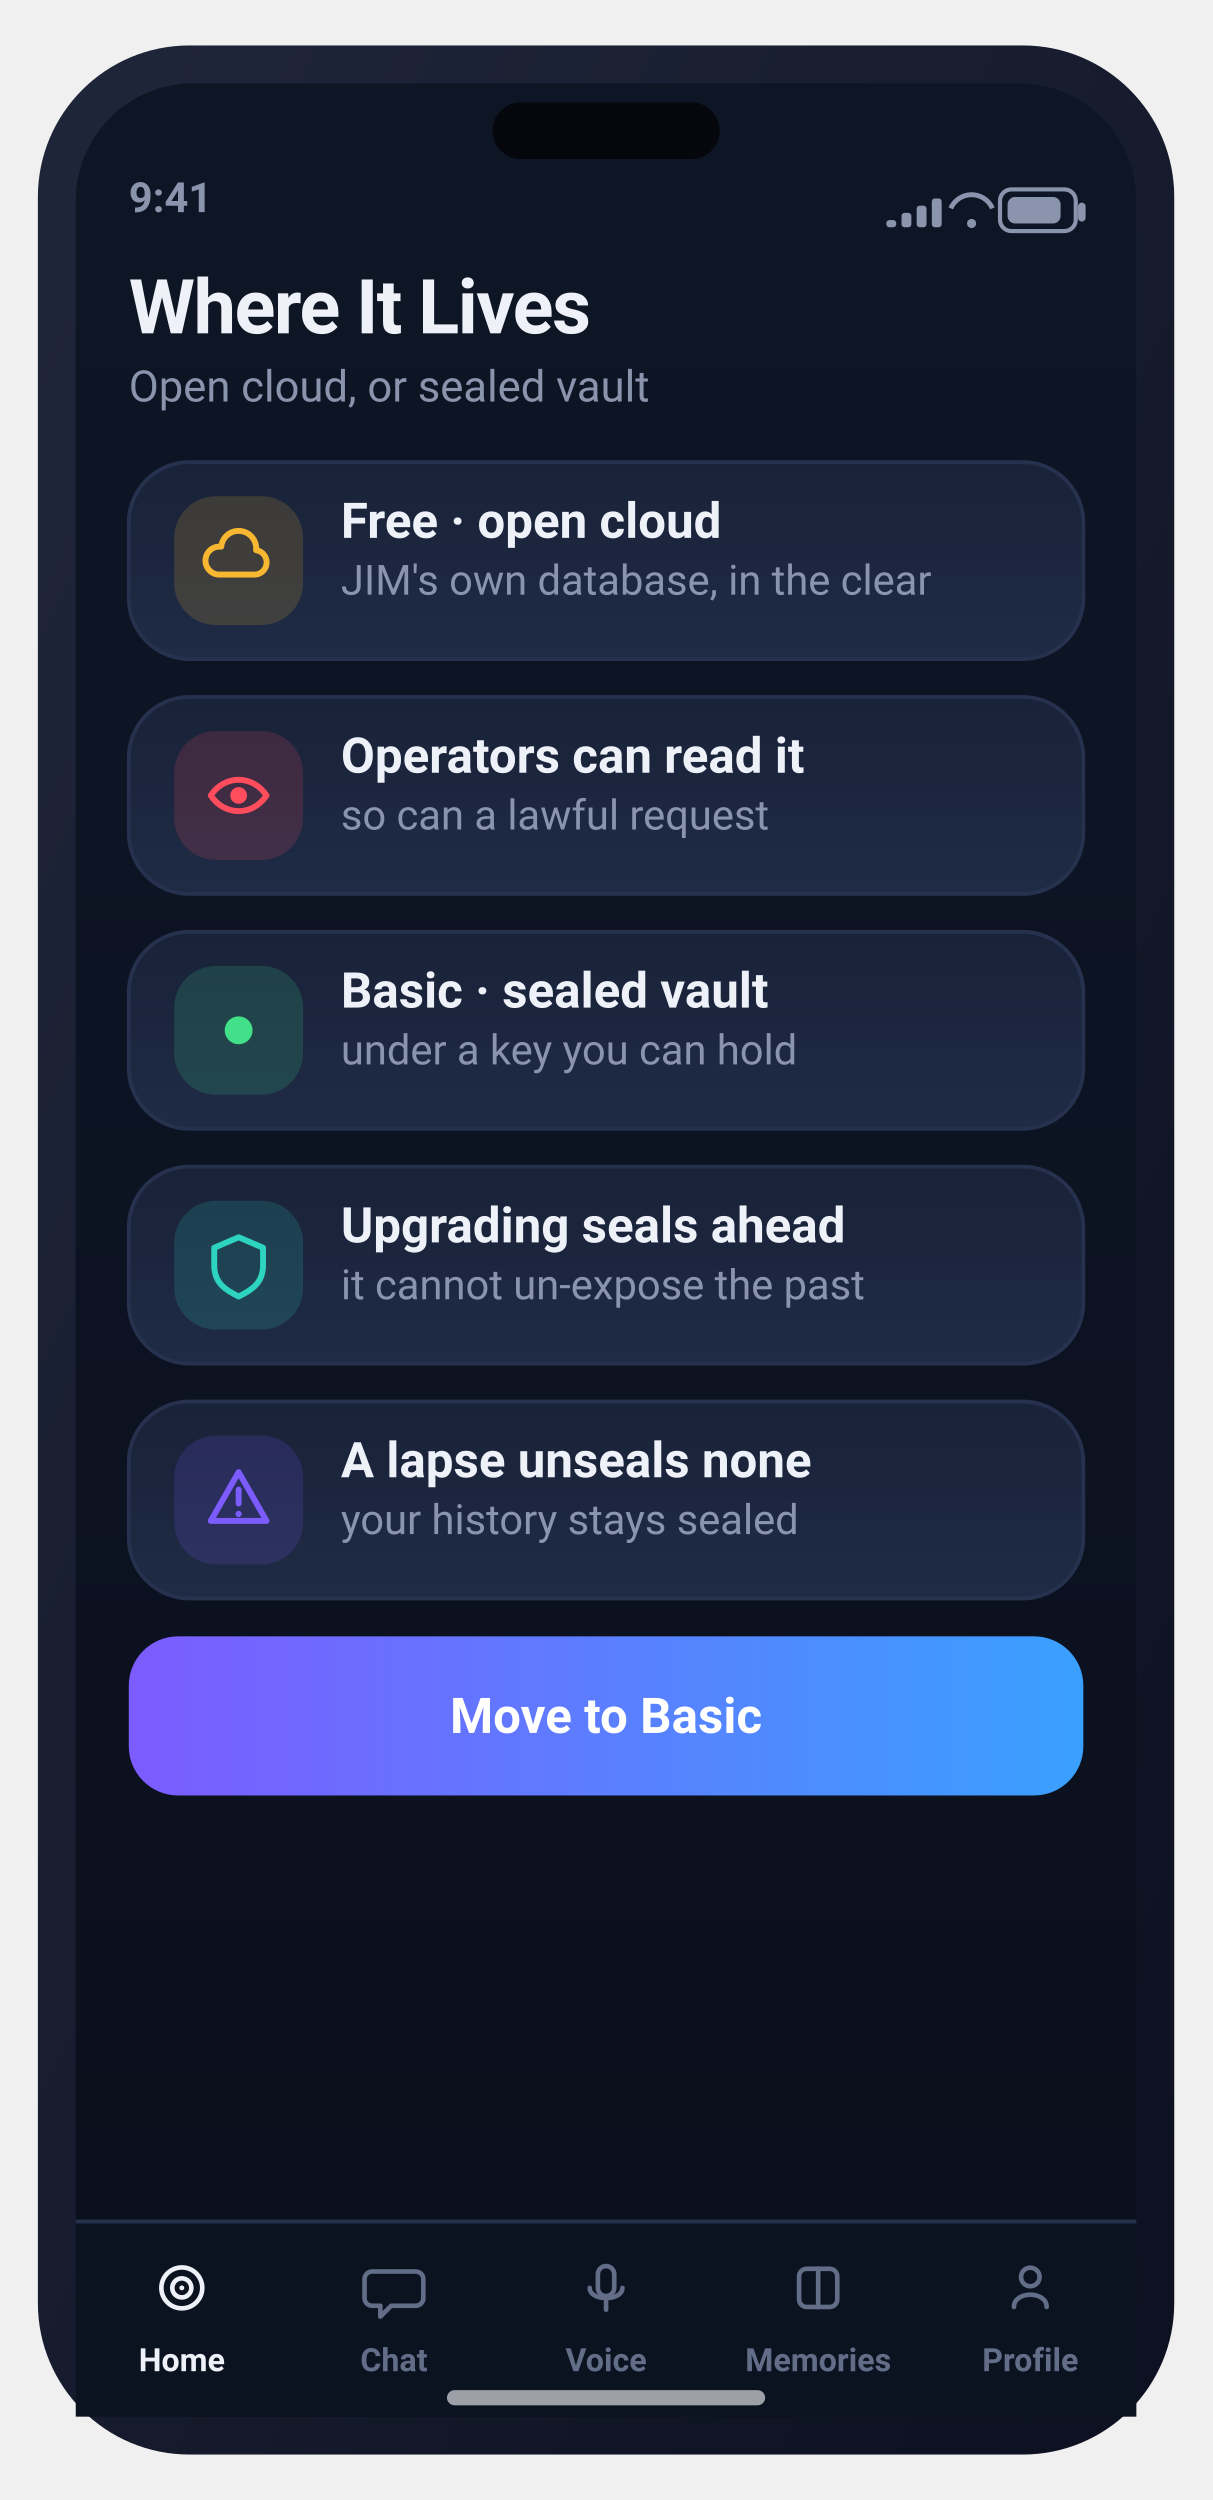
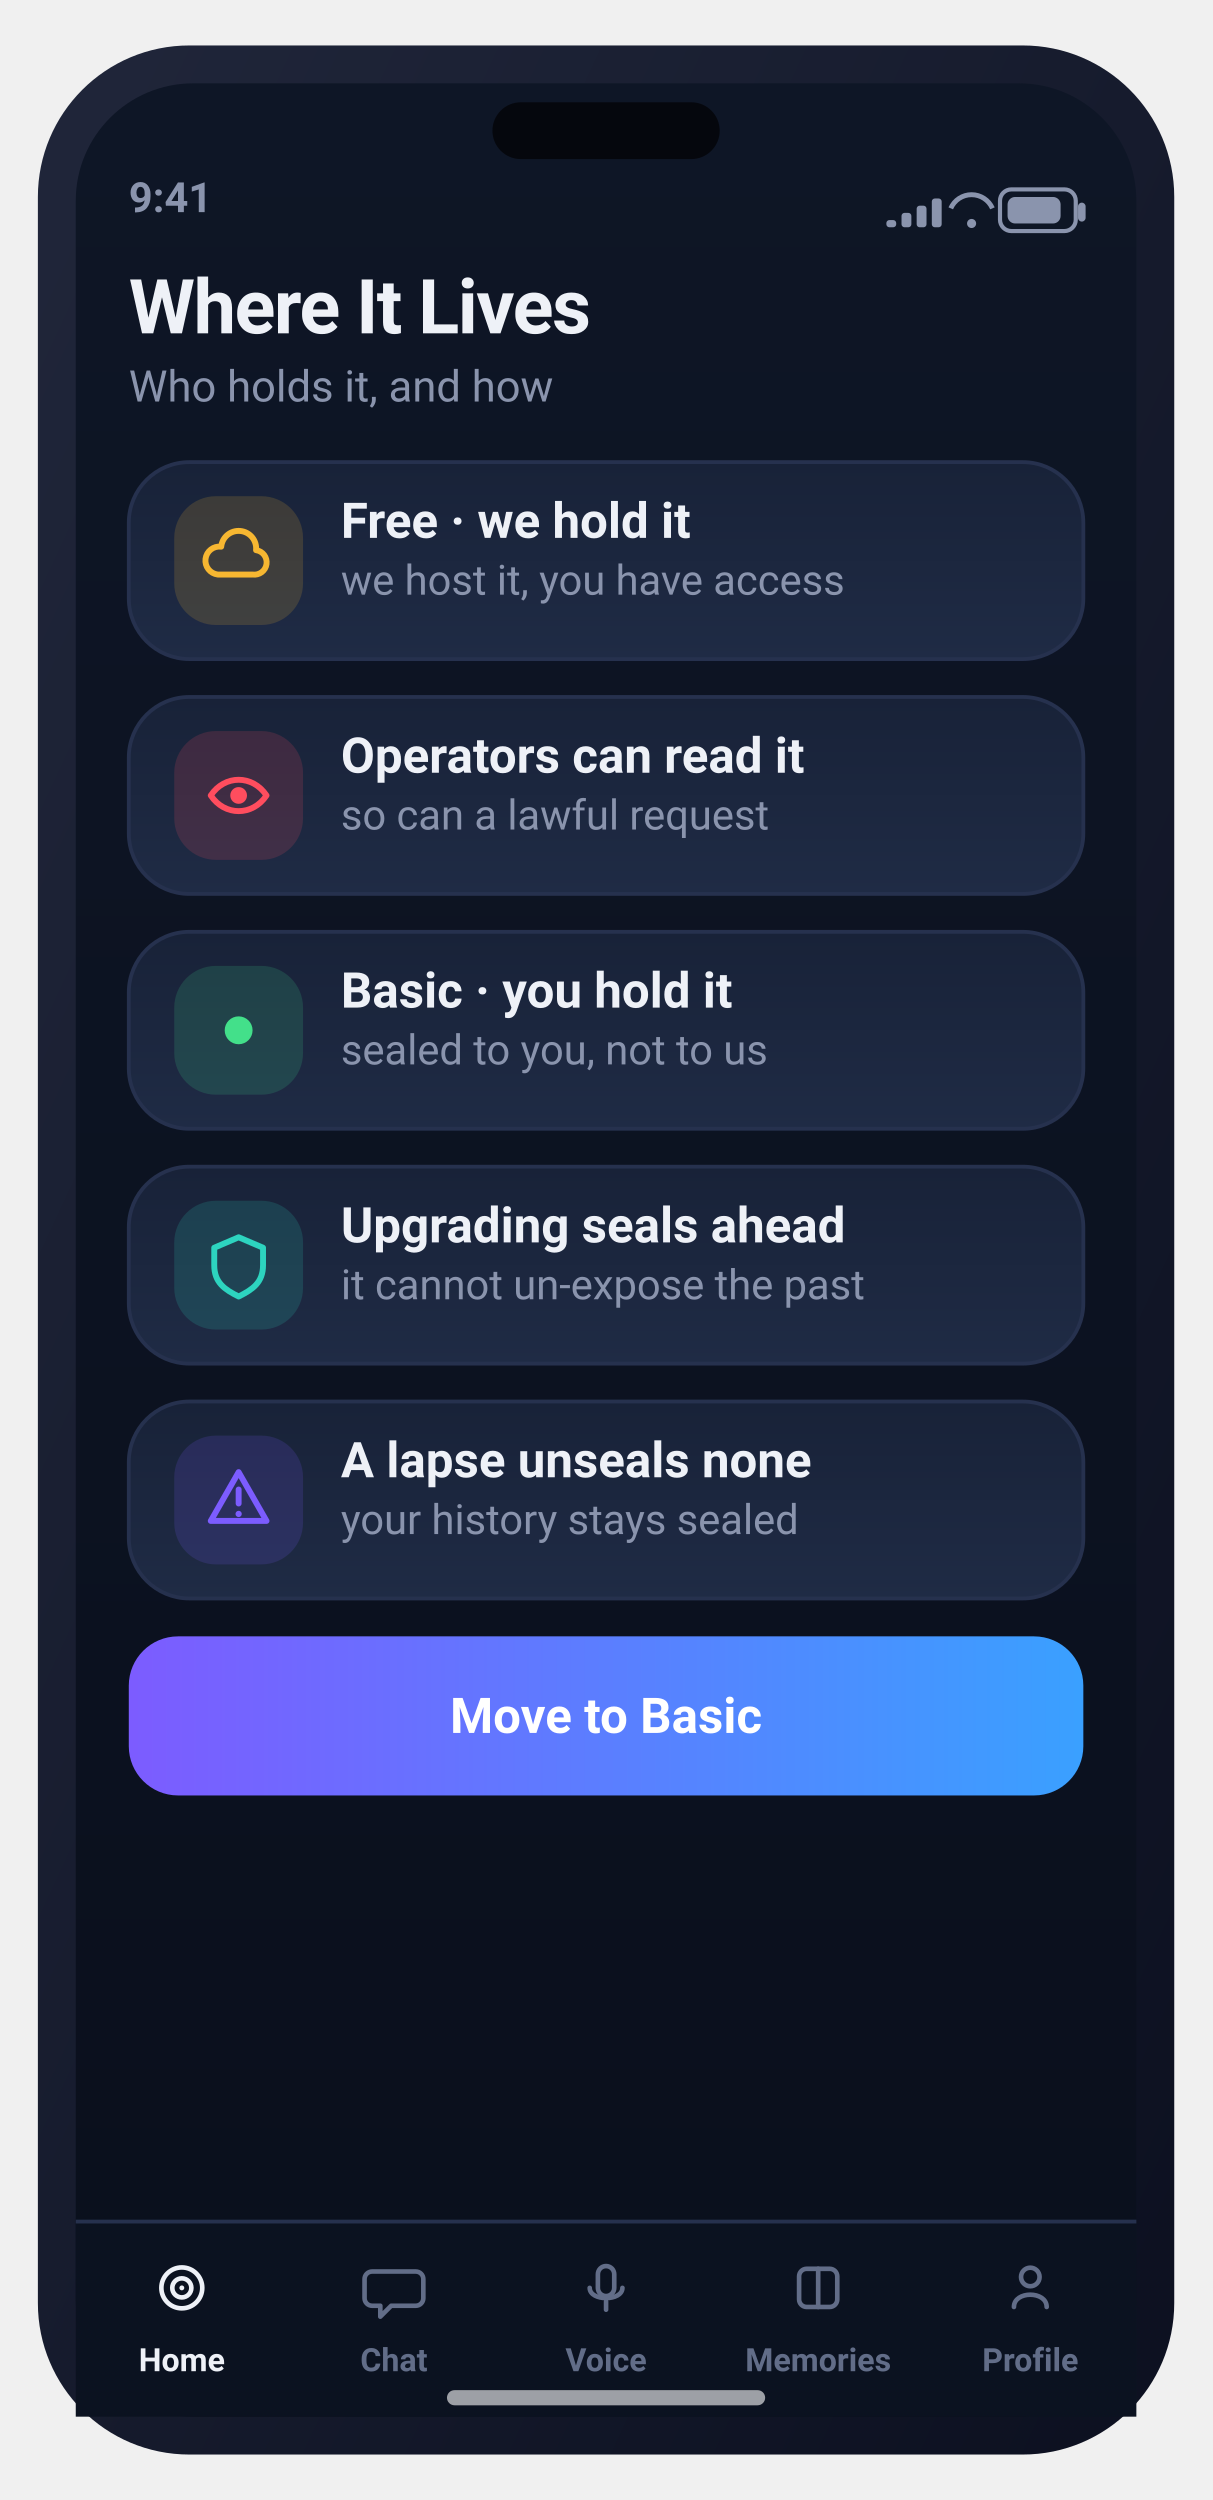
<svg xmlns="http://www.w3.org/2000/svg" width="320" height="660" viewBox="0 0 320 660" role="img" aria-label="Where It Lives screen">
  <defs>
    <linearGradient id="gScr" x1="0" y1="0" x2="0" y2="1">
      <stop offset="0" stop-color="#0e1626" />
      <stop offset="1" stop-color="#0a0f1c" />
    </linearGradient>
    <linearGradient id="gFrame" x1="0" y1="0" x2="1" y2="1">
      <stop offset="0" stop-color="#20263a" />
      <stop offset="1" stop-color="#0c1020" />
    </linearGradient>
    <linearGradient id="gCard" x1="0" y1="0" x2="0" y2="1">
      <stop offset="0" stop-color="#182238" />
      <stop offset="1" stop-color="#1f2b45" />
    </linearGradient>
    <linearGradient id="gBrand" x1="0" y1="0" x2="1" y2="0">
      <stop offset="0" stop-color="#7c5cff" />
      <stop offset="1" stop-color="#3aa0ff" />
    </linearGradient>
    <linearGradient id="gEmer" x1="0" y1="0" x2="0" y2="1">
      <stop offset="0" stop-color="#ff5b52" />
      <stop offset="1" stop-color="#ff3b30" />
    </linearGradient>
    <linearGradient id="mV" x1="0" y1="0" x2="1" y2="0">
      <stop offset="0" stop-color="#7c5cff" />
      <stop offset="1" stop-color="#3aa0ff" />
    </linearGradient>
    <linearGradient id="mO" x1="0" y1="0" x2="1" y2="0">
      <stop offset="0" stop-color="#f7b731" />
      <stop offset="1" stop-color="#ff7a45" />
    </linearGradient>
    <linearGradient id="mG" x1="0" y1="0" x2="1" y2="0">
      <stop offset="0" stop-color="#2fd27a" />
      <stop offset="1" stop-color="#43e08a" />
    </linearGradient>
    <radialGradient id="orb" cx="34%" cy="30%" r="75%">
      <stop offset="0" stop-color="#c3b0ff" />
      <stop offset="42%" stop-color="#7c5cff" />
      <stop offset="80%" stop-color="#2f6cf0" />
      <stop offset="100%" stop-color="#14204a" />
    </radialGradient>
  </defs>
  <rect x="10.0" y="12.0" width="300.0" height="636.0" rx="40" fill="url(#gFrame)" />
  <rect x="20.0" y="22.0" width="280.0" height="616.0" rx="31" fill="url(#gScr)" />
  <rect x="130.0" y="27.0" width="60.0" height="15.0" rx="7.5" fill="#05070d" />
  <text x="34.0" y="56.0" font-family="-apple-system,BlinkMacSystemFont,'SF Pro Text','Segoe UI',Roboto,system-ui,sans-serif" font-size="11" font-weight="600" fill="#8a94ad" text-anchor="start">9:41</text>
  <rect x="264.0" y="50.0" width="20.0" height="11.0" rx="3" fill="none" stroke="#8a94ad" stroke-width="1.1" />
  <rect x="266.0" y="52.0" width="14.0" height="7.0" rx="2" fill="#8a94ad" />
  <rect x="284.6" y="53.5" width="2.0" height="5.0" rx="1" fill="#8a94ad" />
  <path d="M251 55 a6 6 0 0 1 11 0" fill="none" stroke="#8a94ad" stroke-width="1.3" />
  <circle cx="256.5" cy="59" r="1.2" fill="#8a94ad" />
  <rect x="234.0" y="58.1" width="2.6" height="1.9" rx="0.8" fill="#8a94ad" />
  <rect x="238.0" y="56.2" width="2.6" height="3.8" rx="0.8" fill="#8a94ad" />
  <rect x="242.0" y="54.3" width="2.6" height="5.7" rx="0.8" fill="#8a94ad" />
  <rect x="246.0" y="52.4" width="2.6" height="7.6" rx="0.8" fill="#8a94ad" />
  <text x="34.0" y="88.0" font-family="-apple-system,BlinkMacSystemFont,'SF Pro Text','Segoe UI',Roboto,system-ui,sans-serif" font-size="20" font-weight="700" fill="#eef1f7" text-anchor="start" letter-spacing="-0.4">Where It Lives</text>
-   <text x="34.0" y="106.0" font-family="-apple-system,BlinkMacSystemFont,'SF Pro Text','Segoe UI',Roboto,system-ui,sans-serif" font-size="11.5" font-weight="400" fill="#8a94ad" text-anchor="start">Open cloud, or sealed vault</text>
+   <text x="34.0" y="106.0" font-family="-apple-system,BlinkMacSystemFont,'SF Pro Text','Segoe UI',Roboto,system-ui,sans-serif" font-size="11.5" font-weight="400" fill="#8a94ad" text-anchor="start">Who holds it, and how</text>
  <rect x="34.0" y="122.0" width="252.0" height="52.0" rx="16" fill="url(#gCard)" stroke="#26314e" stroke-width="1" />
  <rect x="46.0" y="131.0" width="34.0" height="34.0" rx="11" fill="rgba(247,183,49,0.16)" />
  <path d="M57.48 151.68 a3.68 3.68 0 0 1 0.92 -7.36 a4.6 4.6 0 0 1 9.2 0.92 a3.22 3.22 0 0 1 -0.92 6.44 Z" fill="none" stroke="#f7b731" stroke-width="1.56" stroke-linecap="round" stroke-linejoin="round" />
-   <text x="90.0" y="142.0" font-family="-apple-system,BlinkMacSystemFont,'SF Pro Text','Segoe UI',Roboto,system-ui,sans-serif" font-size="13" font-weight="600" fill="#eef1f7" text-anchor="start">Free · open cloud</text>
-   <text x="90.0" y="157.0" font-family="-apple-system,BlinkMacSystemFont,'SF Pro Text','Segoe UI',Roboto,system-ui,sans-serif" font-size="11" font-weight="400" fill="#8a94ad" text-anchor="start">JIM's own database, in the clear</text>
+   <text x="90.0" y="142.0" font-family="-apple-system,BlinkMacSystemFont,'SF Pro Text','Segoe UI',Roboto,system-ui,sans-serif" font-size="13" font-weight="600" fill="#eef1f7" text-anchor="start">Free · we hold it</text>
+   <text x="90.0" y="157.0" font-family="-apple-system,BlinkMacSystemFont,'SF Pro Text','Segoe UI',Roboto,system-ui,sans-serif" font-size="11" font-weight="400" fill="#8a94ad" text-anchor="start">we host it, you have access</text>
  <rect x="34.0" y="184.0" width="252.0" height="52.0" rx="16" fill="url(#gCard)" stroke="#26314e" stroke-width="1" />
  <rect x="46.0" y="193.0" width="34.0" height="34.0" rx="11" fill="rgba(255,77,94,0.16)" />
  <path d="M55.64 210.0 c3.68 -5.52 11.04 -5.52 14.72 0 c-3.68 5.52 -11.04 5.52 -14.72 0 Z" fill="none" stroke="#ff4d5e" stroke-width="1.56" stroke-linecap="round" stroke-linejoin="round" />
  <circle cx="63" cy="210.0" r="2.208" fill="#ff4d5e" />
  <text x="90.0" y="204.0" font-family="-apple-system,BlinkMacSystemFont,'SF Pro Text','Segoe UI',Roboto,system-ui,sans-serif" font-size="13" font-weight="600" fill="#eef1f7" text-anchor="start">Operators can read it</text>
  <text x="90.0" y="219.0" font-family="-apple-system,BlinkMacSystemFont,'SF Pro Text','Segoe UI',Roboto,system-ui,sans-serif" font-size="11" font-weight="400" fill="#8a94ad" text-anchor="start">so can a lawful request</text>
  <rect x="34.0" y="246.0" width="252.0" height="52.0" rx="16" fill="url(#gCard)" stroke="#26314e" stroke-width="1" />
  <rect x="46.0" y="255.0" width="34.0" height="34.0" rx="11" fill="rgba(67,224,138,0.16)" />
  <circle cx="63" cy="272.0" r="3.68" fill="#43e08a" />
-   <text x="90.0" y="266.0" font-family="-apple-system,BlinkMacSystemFont,'SF Pro Text','Segoe UI',Roboto,system-ui,sans-serif" font-size="13" font-weight="600" fill="#eef1f7" text-anchor="start">Basic · sealed vault</text>
-   <text x="90.0" y="281.0" font-family="-apple-system,BlinkMacSystemFont,'SF Pro Text','Segoe UI',Roboto,system-ui,sans-serif" font-size="11" font-weight="400" fill="#8a94ad" text-anchor="start">under a key you can hold</text>
+   <text x="90.0" y="266.0" font-family="-apple-system,BlinkMacSystemFont,'SF Pro Text','Segoe UI',Roboto,system-ui,sans-serif" font-size="13" font-weight="600" fill="#eef1f7" text-anchor="start">Basic · you hold it</text>
+   <text x="90.0" y="281.0" font-family="-apple-system,BlinkMacSystemFont,'SF Pro Text','Segoe UI',Roboto,system-ui,sans-serif" font-size="11" font-weight="400" fill="#8a94ad" text-anchor="start">sealed to you, not to us</text>
  <rect x="34.0" y="308.0" width="252.0" height="52.0" rx="16" fill="url(#gCard)" stroke="#26314e" stroke-width="1" />
  <rect x="46.0" y="317.0" width="34.0" height="34.0" rx="11" fill="rgba(45,212,191,0.16)" />
  <path d="M63 326.64 l6.44 2.76 v4.6 c0 4.6 -2.76 6.44 -6.44 8.28 c-3.68 -1.84 -6.44 -3.68 -6.44 -8.28 v-4.6 Z" fill="none" stroke="#2dd4bf" stroke-width="1.56" stroke-linecap="round" stroke-linejoin="round" />
  <text x="90.0" y="328.0" font-family="-apple-system,BlinkMacSystemFont,'SF Pro Text','Segoe UI',Roboto,system-ui,sans-serif" font-size="13" font-weight="600" fill="#eef1f7" text-anchor="start">Upgrading seals ahead</text>
  <text x="90.0" y="343.0" font-family="-apple-system,BlinkMacSystemFont,'SF Pro Text','Segoe UI',Roboto,system-ui,sans-serif" font-size="11" font-weight="400" fill="#8a94ad" text-anchor="start">it cannot un-expose the past</text>
  <rect x="34.0" y="370.0" width="252.0" height="52.0" rx="16" fill="url(#gCard)" stroke="#26314e" stroke-width="1" />
  <rect x="46.0" y="379.0" width="34.0" height="34.0" rx="11" fill="rgba(124,92,255,0.16)" />
  <path d="M63 388.64 L70.36 401.52 H55.64 Z" fill="none" stroke="#7c5cff" stroke-width="1.56" stroke-linecap="round" stroke-linejoin="round" />
  <path d="M63 393.24 v3.68" fill="none" stroke="#7c5cff" stroke-width="1.56" stroke-linecap="round" stroke-linejoin="round" />
  <circle cx="63" cy="399.68" r="0.828" fill="#7c5cff" />
  <text x="90.0" y="390.0" font-family="-apple-system,BlinkMacSystemFont,'SF Pro Text','Segoe UI',Roboto,system-ui,sans-serif" font-size="13" font-weight="600" fill="#eef1f7" text-anchor="start">A lapse unseals none</text>
  <text x="90.0" y="405.0" font-family="-apple-system,BlinkMacSystemFont,'SF Pro Text','Segoe UI',Roboto,system-ui,sans-serif" font-size="11" font-weight="400" fill="#8a94ad" text-anchor="start">your history stays sealed</text>
  <rect x="34.0" y="432.0" width="252.0" height="42.0" rx="13" fill="url(#gBrand)" />
  <text x="160.0" y="457.5" font-family="-apple-system,BlinkMacSystemFont,'SF Pro Text','Segoe UI',Roboto,system-ui,sans-serif" font-size="13" font-weight="700" fill="#fff" text-anchor="middle">Move to Basic</text>
  <rect x="20.0" y="586.0" width="280.0" height="52.0" rx="0" fill="#0b1220" />
  <rect x="20" y="586" width="280" height="1" fill="#26314e" />
  <circle cx="48.0" cy="604" r="5.4" fill="none" stroke="#eef1f7" stroke-width="1.22" stroke-linecap="round" stroke-linejoin="round" />
  <circle cx="48.0" cy="604" r="2.52" fill="none" stroke="#eef1f7" stroke-width="1.22" stroke-linecap="round" stroke-linejoin="round" />
  <circle cx="48.0" cy="604" r="0.648" fill="#eef1f7" />
  <text x="48.0" y="626.0" font-family="-apple-system,BlinkMacSystemFont,'SF Pro Text','Segoe UI',Roboto,system-ui,sans-serif" font-size="8.5" font-weight="600" fill="#eef1f7" text-anchor="middle">Home</text>
  <path d="M98.24 599.68 h11.52 a2 2 0 0 1 2 2 v5.04 a2 2 0 0 1 -2 2 h-6.48 l-2.88 2.88 v-2.88 h-2.16 a2 2 0 0 1 -2 -2 v-5.04 a2 2 0 0 1 2 -2 Z" fill="none" stroke="#626d88" stroke-width="1.22" stroke-linecap="round" stroke-linejoin="round" />
  <text x="104.0" y="626.0" font-family="-apple-system,BlinkMacSystemFont,'SF Pro Text','Segoe UI',Roboto,system-ui,sans-serif" font-size="8.5" font-weight="600" fill="#626d88" text-anchor="middle">Chat</text>
  <rect x="157.84" y="598.24" width="4.32" height="7.92" rx="2.16" fill="none" stroke="#626d88" stroke-width="1.22" stroke-linecap="round" stroke-linejoin="round" />
  <path d="M155.68 604 c0 3.6 8.64 3.6 8.64 0 M160.0 607.6 v2.16" fill="none" stroke="#626d88" stroke-width="1.22" stroke-linecap="round" stroke-linejoin="round" />
  <text x="160.0" y="626.0" font-family="-apple-system,BlinkMacSystemFont,'SF Pro Text','Segoe UI',Roboto,system-ui,sans-serif" font-size="8.5" font-weight="600" fill="#626d88" text-anchor="middle">Voice</text>
  <rect x="210.96" y="598.96" width="10.08" height="10.08" rx="2" fill="none" stroke="#626d88" stroke-width="1.22" stroke-linecap="round" stroke-linejoin="round" />
  <path d="M216.0 598.96 v10.08" fill="none" stroke="#626d88" stroke-width="1.22" stroke-linecap="round" stroke-linejoin="round" />
  <text x="216.0" y="626.0" font-family="-apple-system,BlinkMacSystemFont,'SF Pro Text','Segoe UI',Roboto,system-ui,sans-serif" font-size="8.5" font-weight="600" fill="#626d88" text-anchor="middle">Memories</text>
  <circle cx="272.0" cy="601.12" r="2.448" fill="none" stroke="#626d88" stroke-width="1.22" stroke-linecap="round" stroke-linejoin="round" />
  <path d="M267.68 609.04 c0 -4.32 8.64 -4.32 8.64 0" fill="none" stroke="#626d88" stroke-width="1.22" stroke-linecap="round" stroke-linejoin="round" />
  <text x="272.0" y="626.0" font-family="-apple-system,BlinkMacSystemFont,'SF Pro Text','Segoe UI',Roboto,system-ui,sans-serif" font-size="8.5" font-weight="600" fill="#626d88" text-anchor="middle">Profile</text>
  <rect x="118.0" y="631.0" width="84.0" height="4.0" rx="2" fill="rgba(255,255,255,0.6)" />
</svg>
